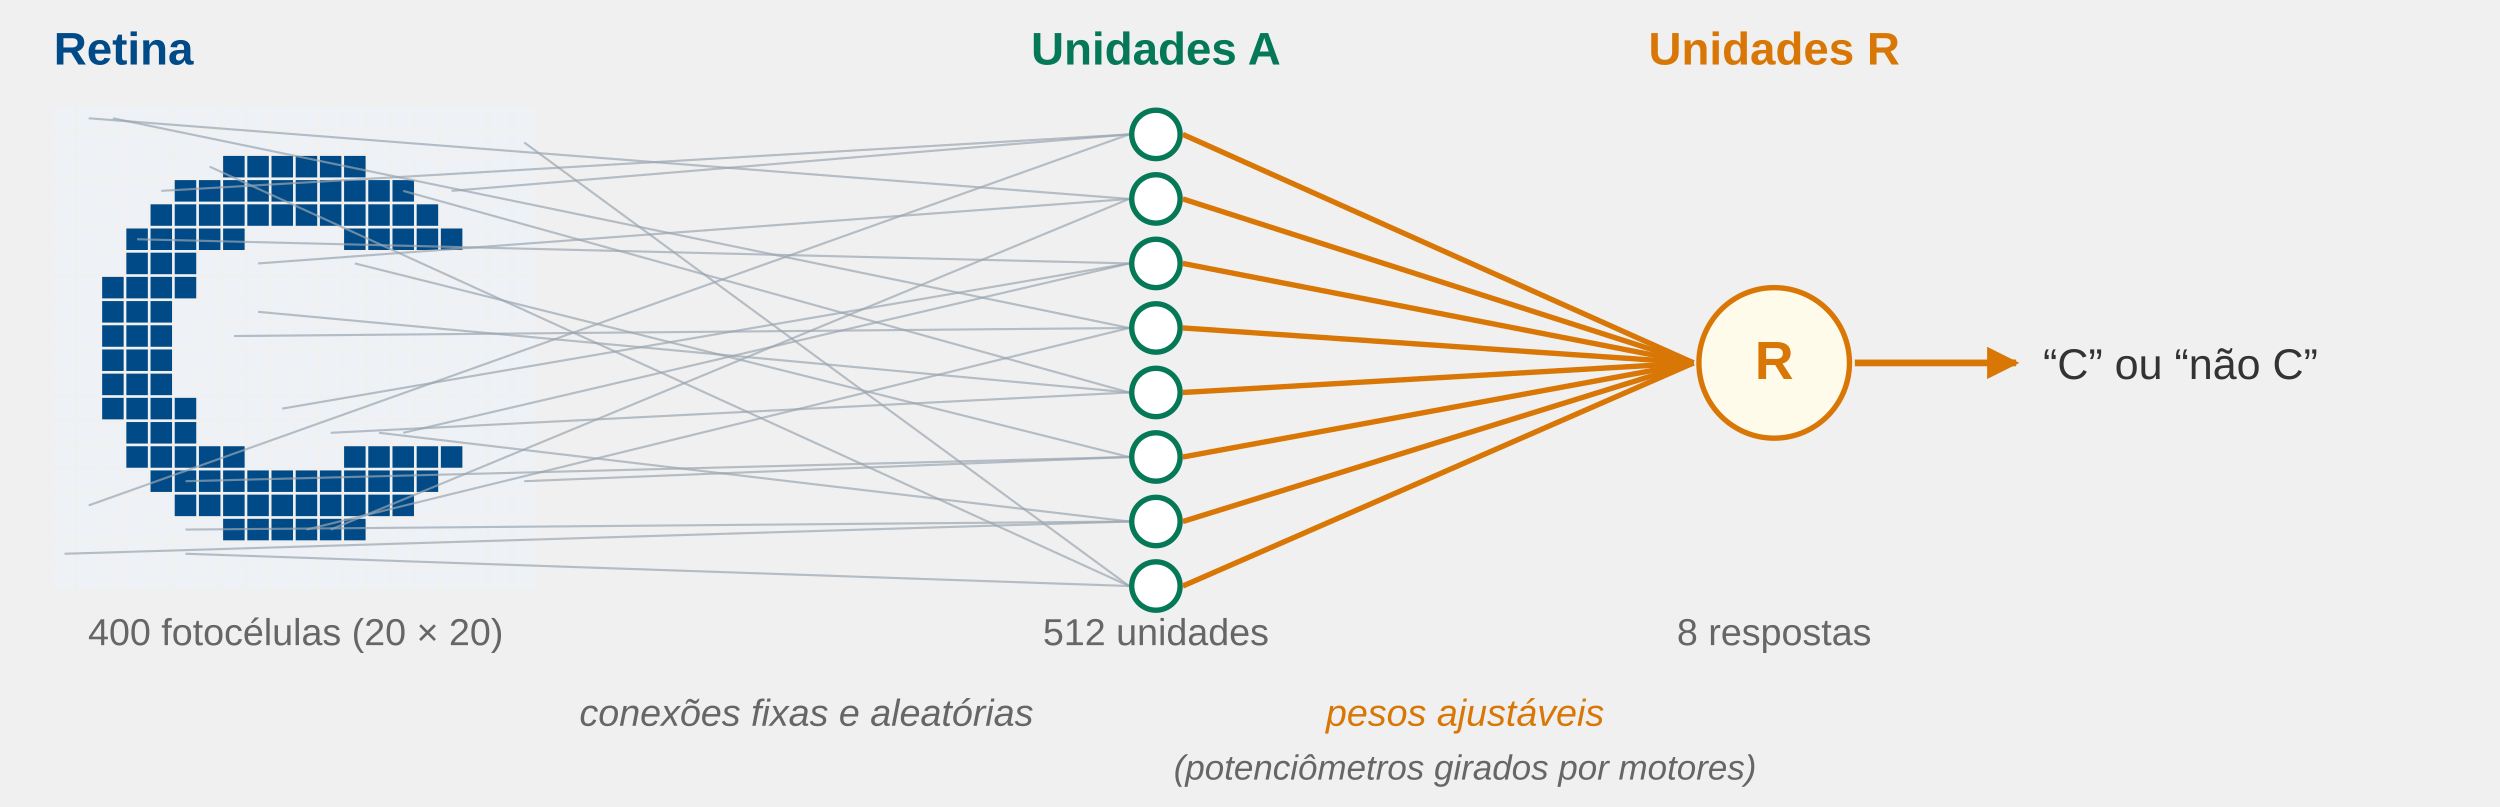
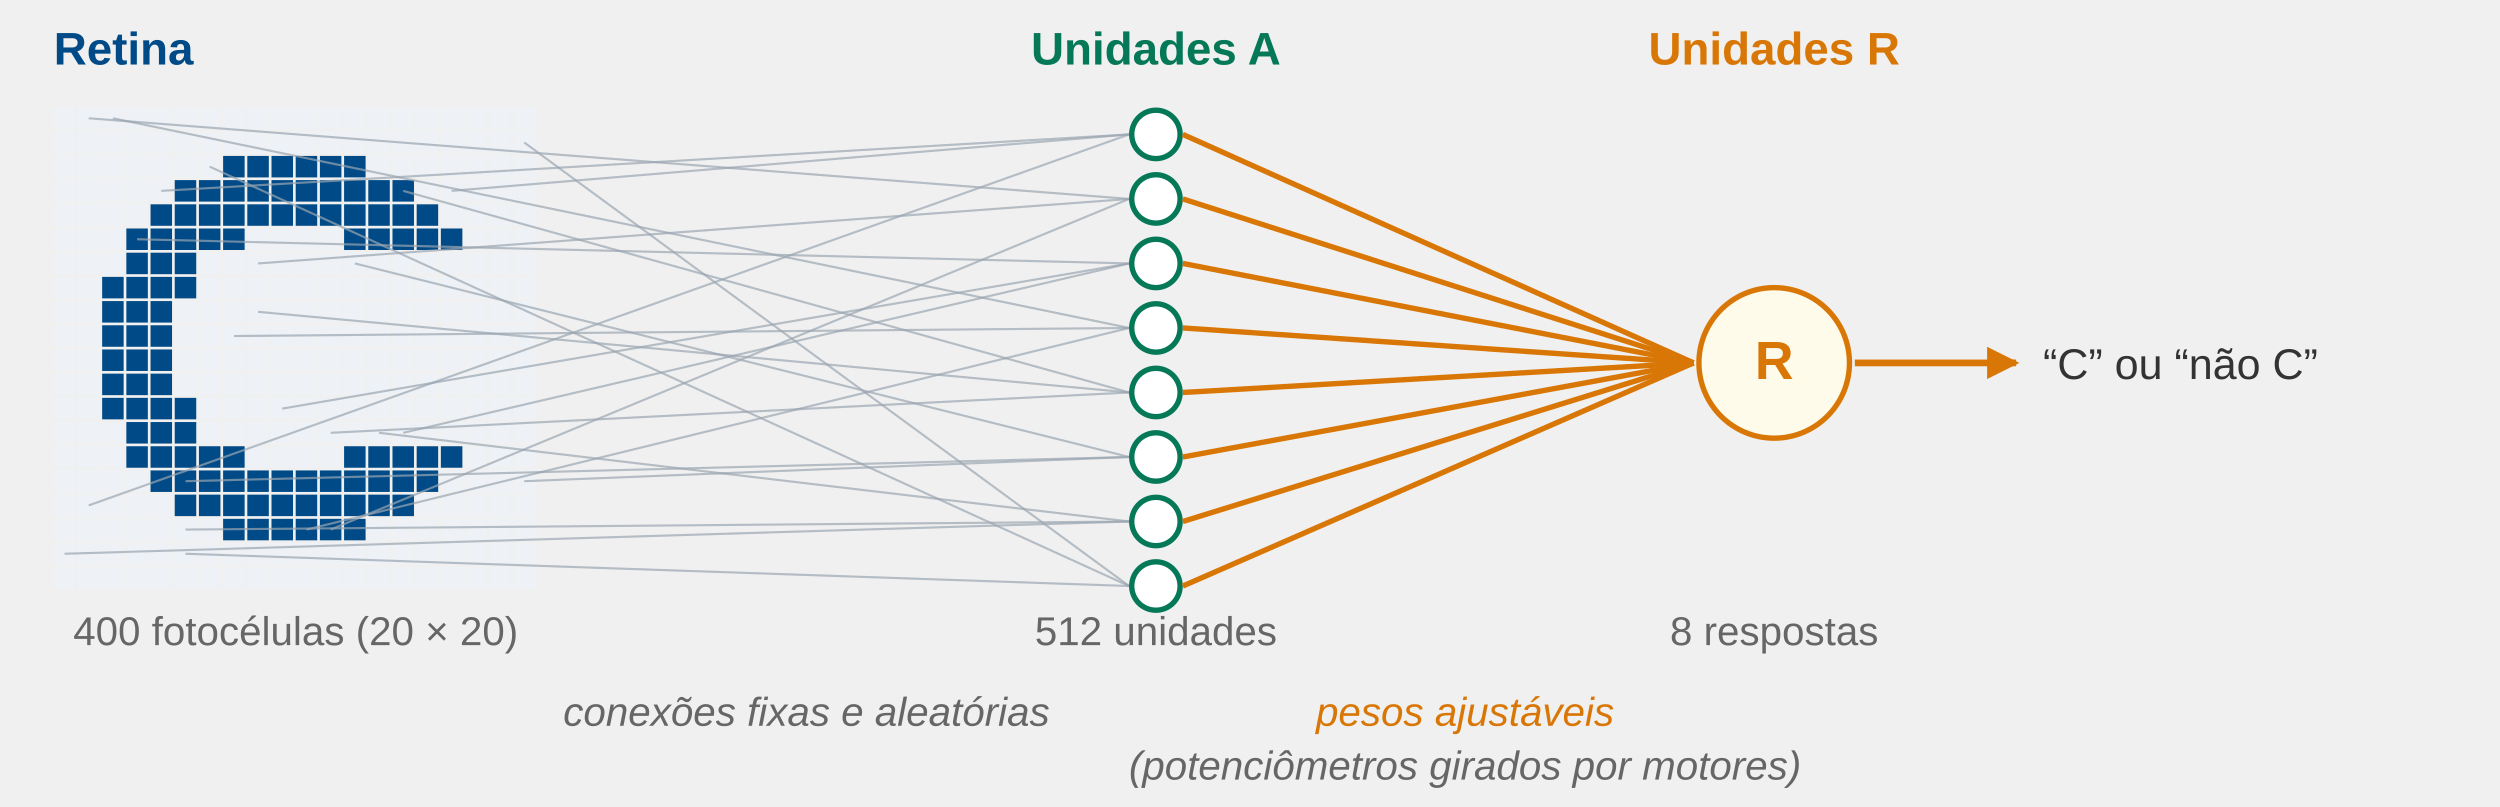
<svg xmlns="http://www.w3.org/2000/svg" viewBox="0 0 930 300" width="930" height="300" font-family="Segoe UI, Calibri, Arial, sans-serif" font-size="16" fill="#333333">
  <defs>
    <marker id="a" markerWidth="12" markerHeight="12" refX="9" refY="5" orient="auto" markerUnits="userSpaceOnUse" viewBox="0 0 10 10">
      <path d="M0,0 L10,5 L0,10 z" fill="#004b87" />
    </marker>
    <marker id="ag" markerWidth="12" markerHeight="12" refX="9" refY="5" orient="auto" markerUnits="userSpaceOnUse" viewBox="0 0 10 10">
      <path d="M0,0 L10,5 L0,10 z" fill="#9aa5b1" />
    </marker>
    <marker id="ao" markerWidth="12" markerHeight="12" refX="9" refY="5" orient="auto" markerUnits="userSpaceOnUse" viewBox="0 0 10 10">
      <path d="M0,0 L10,5 L0,10 z" fill="#d97706" />
    </marker>
    <marker id="ar" markerWidth="12" markerHeight="12" refX="9" refY="5" orient="auto" markerUnits="userSpaceOnUse" viewBox="0 0 10 10">
      <path d="M0,0 L10,5 L0,10 z" fill="#e53e3e" />
    </marker>
  </defs>
  <text x="20.0" y="24.0" font-size="17" fill="#004b87" text-anchor="start" font-weight="bold" font-style="normal">Retina</text>
  <rect x="20" y="40" width="8" height="8" fill="#eef2f6" />
  <rect x="29" y="40" width="8" height="8" fill="#eef2f6" />
  <rect x="38" y="40" width="8" height="8" fill="#eef2f6" />
  <rect x="47" y="40" width="8" height="8" fill="#eef2f6" />
  <rect x="56" y="40" width="8" height="8" fill="#eef2f6" />
  <rect x="65" y="40" width="8" height="8" fill="#eef2f6" />
  <rect x="74" y="40" width="8" height="8" fill="#eef2f6" />
  <rect x="83" y="40" width="8" height="8" fill="#eef2f6" />
  <rect x="92" y="40" width="8" height="8" fill="#eef2f6" />
  <rect x="101" y="40" width="8" height="8" fill="#eef2f6" />
  <rect x="110" y="40" width="8" height="8" fill="#eef2f6" />
  <rect x="119" y="40" width="8" height="8" fill="#eef2f6" />
  <rect x="128" y="40" width="8" height="8" fill="#eef2f6" />
  <rect x="137" y="40" width="8" height="8" fill="#eef2f6" />
  <rect x="146" y="40" width="8" height="8" fill="#eef2f6" />
  <rect x="155" y="40" width="8" height="8" fill="#eef2f6" />
  <rect x="164" y="40" width="8" height="8" fill="#eef2f6" />
  <rect x="173" y="40" width="8" height="8" fill="#eef2f6" />
  <rect x="182" y="40" width="8" height="8" fill="#eef2f6" />
  <rect x="191" y="40" width="8" height="8" fill="#eef2f6" />
  <rect x="20" y="49" width="8" height="8" fill="#eef2f6" />
  <rect x="29" y="49" width="8" height="8" fill="#eef2f6" />
  <rect x="38" y="49" width="8" height="8" fill="#eef2f6" />
  <rect x="47" y="49" width="8" height="8" fill="#eef2f6" />
  <rect x="56" y="49" width="8" height="8" fill="#eef2f6" />
  <rect x="65" y="49" width="8" height="8" fill="#eef2f6" />
  <rect x="74" y="49" width="8" height="8" fill="#eef2f6" />
  <rect x="83" y="49" width="8" height="8" fill="#eef2f6" />
  <rect x="92" y="49" width="8" height="8" fill="#eef2f6" />
  <rect x="101" y="49" width="8" height="8" fill="#eef2f6" />
  <rect x="110" y="49" width="8" height="8" fill="#eef2f6" />
  <rect x="119" y="49" width="8" height="8" fill="#eef2f6" />
  <rect x="128" y="49" width="8" height="8" fill="#eef2f6" />
  <rect x="137" y="49" width="8" height="8" fill="#eef2f6" />
  <rect x="146" y="49" width="8" height="8" fill="#eef2f6" />
  <rect x="155" y="49" width="8" height="8" fill="#eef2f6" />
  <rect x="164" y="49" width="8" height="8" fill="#eef2f6" />
  <rect x="173" y="49" width="8" height="8" fill="#eef2f6" />
  <rect x="182" y="49" width="8" height="8" fill="#eef2f6" />
  <rect x="191" y="49" width="8" height="8" fill="#eef2f6" />
  <rect x="20" y="58" width="8" height="8" fill="#eef2f6" />
  <rect x="29" y="58" width="8" height="8" fill="#eef2f6" />
  <rect x="38" y="58" width="8" height="8" fill="#eef2f6" />
  <rect x="47" y="58" width="8" height="8" fill="#eef2f6" />
  <rect x="56" y="58" width="8" height="8" fill="#eef2f6" />
  <rect x="65" y="58" width="8" height="8" fill="#eef2f6" />
  <rect x="74" y="58" width="8" height="8" fill="#eef2f6" />
  <rect x="83" y="58" width="8" height="8" fill="#004b87" />
  <rect x="92" y="58" width="8" height="8" fill="#004b87" />
  <rect x="101" y="58" width="8" height="8" fill="#004b87" />
  <rect x="110" y="58" width="8" height="8" fill="#004b87" />
  <rect x="119" y="58" width="8" height="8" fill="#004b87" />
  <rect x="128" y="58" width="8" height="8" fill="#004b87" />
  <rect x="137" y="58" width="8" height="8" fill="#eef2f6" />
  <rect x="146" y="58" width="8" height="8" fill="#eef2f6" />
  <rect x="155" y="58" width="8" height="8" fill="#eef2f6" />
  <rect x="164" y="58" width="8" height="8" fill="#eef2f6" />
  <rect x="173" y="58" width="8" height="8" fill="#eef2f6" />
  <rect x="182" y="58" width="8" height="8" fill="#eef2f6" />
  <rect x="191" y="58" width="8" height="8" fill="#eef2f6" />
  <rect x="20" y="67" width="8" height="8" fill="#eef2f6" />
  <rect x="29" y="67" width="8" height="8" fill="#eef2f6" />
  <rect x="38" y="67" width="8" height="8" fill="#eef2f6" />
  <rect x="47" y="67" width="8" height="8" fill="#eef2f6" />
  <rect x="56" y="67" width="8" height="8" fill="#eef2f6" />
  <rect x="65" y="67" width="8" height="8" fill="#004b87" />
  <rect x="74" y="67" width="8" height="8" fill="#004b87" />
  <rect x="83" y="67" width="8" height="8" fill="#004b87" />
  <rect x="92" y="67" width="8" height="8" fill="#004b87" />
  <rect x="101" y="67" width="8" height="8" fill="#004b87" />
  <rect x="110" y="67" width="8" height="8" fill="#004b87" />
  <rect x="119" y="67" width="8" height="8" fill="#004b87" />
  <rect x="128" y="67" width="8" height="8" fill="#004b87" />
  <rect x="137" y="67" width="8" height="8" fill="#004b87" />
  <rect x="146" y="67" width="8" height="8" fill="#004b87" />
  <rect x="155" y="67" width="8" height="8" fill="#eef2f6" />
  <rect x="164" y="67" width="8" height="8" fill="#eef2f6" />
  <rect x="173" y="67" width="8" height="8" fill="#eef2f6" />
  <rect x="182" y="67" width="8" height="8" fill="#eef2f6" />
  <rect x="191" y="67" width="8" height="8" fill="#eef2f6" />
  <rect x="20" y="76" width="8" height="8" fill="#eef2f6" />
  <rect x="29" y="76" width="8" height="8" fill="#eef2f6" />
  <rect x="38" y="76" width="8" height="8" fill="#eef2f6" />
  <rect x="47" y="76" width="8" height="8" fill="#eef2f6" />
  <rect x="56" y="76" width="8" height="8" fill="#004b87" />
  <rect x="65" y="76" width="8" height="8" fill="#004b87" />
  <rect x="74" y="76" width="8" height="8" fill="#004b87" />
  <rect x="83" y="76" width="8" height="8" fill="#004b87" />
  <rect x="92" y="76" width="8" height="8" fill="#004b87" />
  <rect x="101" y="76" width="8" height="8" fill="#004b87" />
  <rect x="110" y="76" width="8" height="8" fill="#004b87" />
  <rect x="119" y="76" width="8" height="8" fill="#004b87" />
  <rect x="128" y="76" width="8" height="8" fill="#004b87" />
  <rect x="137" y="76" width="8" height="8" fill="#004b87" />
  <rect x="146" y="76" width="8" height="8" fill="#004b87" />
  <rect x="155" y="76" width="8" height="8" fill="#004b87" />
  <rect x="164" y="76" width="8" height="8" fill="#eef2f6" />
  <rect x="173" y="76" width="8" height="8" fill="#eef2f6" />
  <rect x="182" y="76" width="8" height="8" fill="#eef2f6" />
  <rect x="191" y="76" width="8" height="8" fill="#eef2f6" />
  <rect x="20" y="85" width="8" height="8" fill="#eef2f6" />
  <rect x="29" y="85" width="8" height="8" fill="#eef2f6" />
  <rect x="38" y="85" width="8" height="8" fill="#eef2f6" />
  <rect x="47" y="85" width="8" height="8" fill="#004b87" />
  <rect x="56" y="85" width="8" height="8" fill="#004b87" />
  <rect x="65" y="85" width="8" height="8" fill="#004b87" />
  <rect x="74" y="85" width="8" height="8" fill="#004b87" />
  <rect x="83" y="85" width="8" height="8" fill="#004b87" />
  <rect x="92" y="85" width="8" height="8" fill="#eef2f6" />
  <rect x="101" y="85" width="8" height="8" fill="#eef2f6" />
  <rect x="110" y="85" width="8" height="8" fill="#eef2f6" />
  <rect x="119" y="85" width="8" height="8" fill="#eef2f6" />
  <rect x="128" y="85" width="8" height="8" fill="#004b87" />
  <rect x="137" y="85" width="8" height="8" fill="#004b87" />
  <rect x="146" y="85" width="8" height="8" fill="#004b87" />
  <rect x="155" y="85" width="8" height="8" fill="#004b87" />
  <rect x="164" y="85" width="8" height="8" fill="#004b87" />
  <rect x="173" y="85" width="8" height="8" fill="#eef2f6" />
  <rect x="182" y="85" width="8" height="8" fill="#eef2f6" />
  <rect x="191" y="85" width="8" height="8" fill="#eef2f6" />
  <rect x="20" y="94" width="8" height="8" fill="#eef2f6" />
  <rect x="29" y="94" width="8" height="8" fill="#eef2f6" />
  <rect x="38" y="94" width="8" height="8" fill="#eef2f6" />
  <rect x="47" y="94" width="8" height="8" fill="#004b87" />
  <rect x="56" y="94" width="8" height="8" fill="#004b87" />
  <rect x="65" y="94" width="8" height="8" fill="#004b87" />
  <rect x="74" y="94" width="8" height="8" fill="#eef2f6" />
  <rect x="83" y="94" width="8" height="8" fill="#eef2f6" />
  <rect x="92" y="94" width="8" height="8" fill="#eef2f6" />
  <rect x="101" y="94" width="8" height="8" fill="#eef2f6" />
  <rect x="110" y="94" width="8" height="8" fill="#eef2f6" />
  <rect x="119" y="94" width="8" height="8" fill="#eef2f6" />
  <rect x="128" y="94" width="8" height="8" fill="#eef2f6" />
  <rect x="137" y="94" width="8" height="8" fill="#eef2f6" />
  <rect x="146" y="94" width="8" height="8" fill="#eef2f6" />
  <rect x="155" y="94" width="8" height="8" fill="#eef2f6" />
  <rect x="164" y="94" width="8" height="8" fill="#eef2f6" />
  <rect x="173" y="94" width="8" height="8" fill="#eef2f6" />
  <rect x="182" y="94" width="8" height="8" fill="#eef2f6" />
  <rect x="191" y="94" width="8" height="8" fill="#eef2f6" />
  <rect x="20" y="103" width="8" height="8" fill="#eef2f6" />
  <rect x="29" y="103" width="8" height="8" fill="#eef2f6" />
  <rect x="38" y="103" width="8" height="8" fill="#004b87" />
  <rect x="47" y="103" width="8" height="8" fill="#004b87" />
  <rect x="56" y="103" width="8" height="8" fill="#004b87" />
  <rect x="65" y="103" width="8" height="8" fill="#004b87" />
  <rect x="74" y="103" width="8" height="8" fill="#eef2f6" />
  <rect x="83" y="103" width="8" height="8" fill="#eef2f6" />
  <rect x="92" y="103" width="8" height="8" fill="#eef2f6" />
  <rect x="101" y="103" width="8" height="8" fill="#eef2f6" />
  <rect x="110" y="103" width="8" height="8" fill="#eef2f6" />
  <rect x="119" y="103" width="8" height="8" fill="#eef2f6" />
  <rect x="128" y="103" width="8" height="8" fill="#eef2f6" />
  <rect x="137" y="103" width="8" height="8" fill="#eef2f6" />
  <rect x="146" y="103" width="8" height="8" fill="#eef2f6" />
  <rect x="155" y="103" width="8" height="8" fill="#eef2f6" />
  <rect x="164" y="103" width="8" height="8" fill="#eef2f6" />
  <rect x="173" y="103" width="8" height="8" fill="#eef2f6" />
  <rect x="182" y="103" width="8" height="8" fill="#eef2f6" />
  <rect x="191" y="103" width="8" height="8" fill="#eef2f6" />
  <rect x="20" y="112" width="8" height="8" fill="#eef2f6" />
  <rect x="29" y="112" width="8" height="8" fill="#eef2f6" />
  <rect x="38" y="112" width="8" height="8" fill="#004b87" />
  <rect x="47" y="112" width="8" height="8" fill="#004b87" />
  <rect x="56" y="112" width="8" height="8" fill="#004b87" />
  <rect x="65" y="112" width="8" height="8" fill="#eef2f6" />
  <rect x="74" y="112" width="8" height="8" fill="#eef2f6" />
  <rect x="83" y="112" width="8" height="8" fill="#eef2f6" />
  <rect x="92" y="112" width="8" height="8" fill="#eef2f6" />
  <rect x="101" y="112" width="8" height="8" fill="#eef2f6" />
  <rect x="110" y="112" width="8" height="8" fill="#eef2f6" />
  <rect x="119" y="112" width="8" height="8" fill="#eef2f6" />
  <rect x="128" y="112" width="8" height="8" fill="#eef2f6" />
  <rect x="137" y="112" width="8" height="8" fill="#eef2f6" />
  <rect x="146" y="112" width="8" height="8" fill="#eef2f6" />
  <rect x="155" y="112" width="8" height="8" fill="#eef2f6" />
  <rect x="164" y="112" width="8" height="8" fill="#eef2f6" />
  <rect x="173" y="112" width="8" height="8" fill="#eef2f6" />
  <rect x="182" y="112" width="8" height="8" fill="#eef2f6" />
  <rect x="191" y="112" width="8" height="8" fill="#eef2f6" />
  <rect x="20" y="121" width="8" height="8" fill="#eef2f6" />
  <rect x="29" y="121" width="8" height="8" fill="#eef2f6" />
  <rect x="38" y="121" width="8" height="8" fill="#004b87" />
  <rect x="47" y="121" width="8" height="8" fill="#004b87" />
  <rect x="56" y="121" width="8" height="8" fill="#004b87" />
  <rect x="65" y="121" width="8" height="8" fill="#eef2f6" />
  <rect x="74" y="121" width="8" height="8" fill="#eef2f6" />
  <rect x="83" y="121" width="8" height="8" fill="#eef2f6" />
  <rect x="92" y="121" width="8" height="8" fill="#eef2f6" />
  <rect x="101" y="121" width="8" height="8" fill="#eef2f6" />
  <rect x="110" y="121" width="8" height="8" fill="#eef2f6" />
  <rect x="119" y="121" width="8" height="8" fill="#eef2f6" />
  <rect x="128" y="121" width="8" height="8" fill="#eef2f6" />
  <rect x="137" y="121" width="8" height="8" fill="#eef2f6" />
  <rect x="146" y="121" width="8" height="8" fill="#eef2f6" />
  <rect x="155" y="121" width="8" height="8" fill="#eef2f6" />
  <rect x="164" y="121" width="8" height="8" fill="#eef2f6" />
  <rect x="173" y="121" width="8" height="8" fill="#eef2f6" />
  <rect x="182" y="121" width="8" height="8" fill="#eef2f6" />
  <rect x="191" y="121" width="8" height="8" fill="#eef2f6" />
  <rect x="20" y="130" width="8" height="8" fill="#eef2f6" />
  <rect x="29" y="130" width="8" height="8" fill="#eef2f6" />
  <rect x="38" y="130" width="8" height="8" fill="#004b87" />
  <rect x="47" y="130" width="8" height="8" fill="#004b87" />
  <rect x="56" y="130" width="8" height="8" fill="#004b87" />
  <rect x="65" y="130" width="8" height="8" fill="#eef2f6" />
  <rect x="74" y="130" width="8" height="8" fill="#eef2f6" />
  <rect x="83" y="130" width="8" height="8" fill="#eef2f6" />
  <rect x="92" y="130" width="8" height="8" fill="#eef2f6" />
  <rect x="101" y="130" width="8" height="8" fill="#eef2f6" />
  <rect x="110" y="130" width="8" height="8" fill="#eef2f6" />
  <rect x="119" y="130" width="8" height="8" fill="#eef2f6" />
  <rect x="128" y="130" width="8" height="8" fill="#eef2f6" />
  <rect x="137" y="130" width="8" height="8" fill="#eef2f6" />
  <rect x="146" y="130" width="8" height="8" fill="#eef2f6" />
  <rect x="155" y="130" width="8" height="8" fill="#eef2f6" />
  <rect x="164" y="130" width="8" height="8" fill="#eef2f6" />
  <rect x="173" y="130" width="8" height="8" fill="#eef2f6" />
  <rect x="182" y="130" width="8" height="8" fill="#eef2f6" />
  <rect x="191" y="130" width="8" height="8" fill="#eef2f6" />
  <rect x="20" y="139" width="8" height="8" fill="#eef2f6" />
  <rect x="29" y="139" width="8" height="8" fill="#eef2f6" />
  <rect x="38" y="139" width="8" height="8" fill="#004b87" />
  <rect x="47" y="139" width="8" height="8" fill="#004b87" />
  <rect x="56" y="139" width="8" height="8" fill="#004b87" />
  <rect x="65" y="139" width="8" height="8" fill="#eef2f6" />
  <rect x="74" y="139" width="8" height="8" fill="#eef2f6" />
  <rect x="83" y="139" width="8" height="8" fill="#eef2f6" />
  <rect x="92" y="139" width="8" height="8" fill="#eef2f6" />
  <rect x="101" y="139" width="8" height="8" fill="#eef2f6" />
  <rect x="110" y="139" width="8" height="8" fill="#eef2f6" />
  <rect x="119" y="139" width="8" height="8" fill="#eef2f6" />
  <rect x="128" y="139" width="8" height="8" fill="#eef2f6" />
  <rect x="137" y="139" width="8" height="8" fill="#eef2f6" />
  <rect x="146" y="139" width="8" height="8" fill="#eef2f6" />
  <rect x="155" y="139" width="8" height="8" fill="#eef2f6" />
  <rect x="164" y="139" width="8" height="8" fill="#eef2f6" />
  <rect x="173" y="139" width="8" height="8" fill="#eef2f6" />
  <rect x="182" y="139" width="8" height="8" fill="#eef2f6" />
  <rect x="191" y="139" width="8" height="8" fill="#eef2f6" />
  <rect x="20" y="148" width="8" height="8" fill="#eef2f6" />
  <rect x="29" y="148" width="8" height="8" fill="#eef2f6" />
  <rect x="38" y="148" width="8" height="8" fill="#004b87" />
  <rect x="47" y="148" width="8" height="8" fill="#004b87" />
  <rect x="56" y="148" width="8" height="8" fill="#004b87" />
  <rect x="65" y="148" width="8" height="8" fill="#004b87" />
  <rect x="74" y="148" width="8" height="8" fill="#eef2f6" />
  <rect x="83" y="148" width="8" height="8" fill="#eef2f6" />
  <rect x="92" y="148" width="8" height="8" fill="#eef2f6" />
  <rect x="101" y="148" width="8" height="8" fill="#eef2f6" />
  <rect x="110" y="148" width="8" height="8" fill="#eef2f6" />
  <rect x="119" y="148" width="8" height="8" fill="#eef2f6" />
  <rect x="128" y="148" width="8" height="8" fill="#eef2f6" />
  <rect x="137" y="148" width="8" height="8" fill="#eef2f6" />
  <rect x="146" y="148" width="8" height="8" fill="#eef2f6" />
  <rect x="155" y="148" width="8" height="8" fill="#eef2f6" />
  <rect x="164" y="148" width="8" height="8" fill="#eef2f6" />
  <rect x="173" y="148" width="8" height="8" fill="#eef2f6" />
  <rect x="182" y="148" width="8" height="8" fill="#eef2f6" />
  <rect x="191" y="148" width="8" height="8" fill="#eef2f6" />
  <rect x="20" y="157" width="8" height="8" fill="#eef2f6" />
  <rect x="29" y="157" width="8" height="8" fill="#eef2f6" />
  <rect x="38" y="157" width="8" height="8" fill="#eef2f6" />
  <rect x="47" y="157" width="8" height="8" fill="#004b87" />
  <rect x="56" y="157" width="8" height="8" fill="#004b87" />
  <rect x="65" y="157" width="8" height="8" fill="#004b87" />
  <rect x="74" y="157" width="8" height="8" fill="#eef2f6" />
  <rect x="83" y="157" width="8" height="8" fill="#eef2f6" />
  <rect x="92" y="157" width="8" height="8" fill="#eef2f6" />
  <rect x="101" y="157" width="8" height="8" fill="#eef2f6" />
  <rect x="110" y="157" width="8" height="8" fill="#eef2f6" />
  <rect x="119" y="157" width="8" height="8" fill="#eef2f6" />
  <rect x="128" y="157" width="8" height="8" fill="#eef2f6" />
  <rect x="137" y="157" width="8" height="8" fill="#eef2f6" />
  <rect x="146" y="157" width="8" height="8" fill="#eef2f6" />
  <rect x="155" y="157" width="8" height="8" fill="#eef2f6" />
  <rect x="164" y="157" width="8" height="8" fill="#eef2f6" />
  <rect x="173" y="157" width="8" height="8" fill="#eef2f6" />
  <rect x="182" y="157" width="8" height="8" fill="#eef2f6" />
  <rect x="191" y="157" width="8" height="8" fill="#eef2f6" />
  <rect x="20" y="166" width="8" height="8" fill="#eef2f6" />
  <rect x="29" y="166" width="8" height="8" fill="#eef2f6" />
  <rect x="38" y="166" width="8" height="8" fill="#eef2f6" />
  <rect x="47" y="166" width="8" height="8" fill="#004b87" />
  <rect x="56" y="166" width="8" height="8" fill="#004b87" />
  <rect x="65" y="166" width="8" height="8" fill="#004b87" />
  <rect x="74" y="166" width="8" height="8" fill="#004b87" />
  <rect x="83" y="166" width="8" height="8" fill="#004b87" />
  <rect x="92" y="166" width="8" height="8" fill="#eef2f6" />
  <rect x="101" y="166" width="8" height="8" fill="#eef2f6" />
  <rect x="110" y="166" width="8" height="8" fill="#eef2f6" />
  <rect x="119" y="166" width="8" height="8" fill="#eef2f6" />
  <rect x="128" y="166" width="8" height="8" fill="#004b87" />
  <rect x="137" y="166" width="8" height="8" fill="#004b87" />
  <rect x="146" y="166" width="8" height="8" fill="#004b87" />
  <rect x="155" y="166" width="8" height="8" fill="#004b87" />
  <rect x="164" y="166" width="8" height="8" fill="#004b87" />
  <rect x="173" y="166" width="8" height="8" fill="#eef2f6" />
  <rect x="182" y="166" width="8" height="8" fill="#eef2f6" />
  <rect x="191" y="166" width="8" height="8" fill="#eef2f6" />
  <rect x="20" y="175" width="8" height="8" fill="#eef2f6" />
  <rect x="29" y="175" width="8" height="8" fill="#eef2f6" />
  <rect x="38" y="175" width="8" height="8" fill="#eef2f6" />
  <rect x="47" y="175" width="8" height="8" fill="#eef2f6" />
  <rect x="56" y="175" width="8" height="8" fill="#004b87" />
  <rect x="65" y="175" width="8" height="8" fill="#004b87" />
  <rect x="74" y="175" width="8" height="8" fill="#004b87" />
  <rect x="83" y="175" width="8" height="8" fill="#004b87" />
  <rect x="92" y="175" width="8" height="8" fill="#004b87" />
  <rect x="101" y="175" width="8" height="8" fill="#004b87" />
  <rect x="110" y="175" width="8" height="8" fill="#004b87" />
  <rect x="119" y="175" width="8" height="8" fill="#004b87" />
  <rect x="128" y="175" width="8" height="8" fill="#004b87" />
  <rect x="137" y="175" width="8" height="8" fill="#004b87" />
  <rect x="146" y="175" width="8" height="8" fill="#004b87" />
  <rect x="155" y="175" width="8" height="8" fill="#004b87" />
  <rect x="164" y="175" width="8" height="8" fill="#eef2f6" />
  <rect x="173" y="175" width="8" height="8" fill="#eef2f6" />
  <rect x="182" y="175" width="8" height="8" fill="#eef2f6" />
  <rect x="191" y="175" width="8" height="8" fill="#eef2f6" />
  <rect x="20" y="184" width="8" height="8" fill="#eef2f6" />
  <rect x="29" y="184" width="8" height="8" fill="#eef2f6" />
  <rect x="38" y="184" width="8" height="8" fill="#eef2f6" />
  <rect x="47" y="184" width="8" height="8" fill="#eef2f6" />
  <rect x="56" y="184" width="8" height="8" fill="#eef2f6" />
  <rect x="65" y="184" width="8" height="8" fill="#004b87" />
  <rect x="74" y="184" width="8" height="8" fill="#004b87" />
  <rect x="83" y="184" width="8" height="8" fill="#004b87" />
  <rect x="92" y="184" width="8" height="8" fill="#004b87" />
  <rect x="101" y="184" width="8" height="8" fill="#004b87" />
  <rect x="110" y="184" width="8" height="8" fill="#004b87" />
  <rect x="119" y="184" width="8" height="8" fill="#004b87" />
  <rect x="128" y="184" width="8" height="8" fill="#004b87" />
  <rect x="137" y="184" width="8" height="8" fill="#004b87" />
  <rect x="146" y="184" width="8" height="8" fill="#004b87" />
  <rect x="155" y="184" width="8" height="8" fill="#eef2f6" />
  <rect x="164" y="184" width="8" height="8" fill="#eef2f6" />
  <rect x="173" y="184" width="8" height="8" fill="#eef2f6" />
  <rect x="182" y="184" width="8" height="8" fill="#eef2f6" />
  <rect x="191" y="184" width="8" height="8" fill="#eef2f6" />
  <rect x="20" y="193" width="8" height="8" fill="#eef2f6" />
  <rect x="29" y="193" width="8" height="8" fill="#eef2f6" />
  <rect x="38" y="193" width="8" height="8" fill="#eef2f6" />
  <rect x="47" y="193" width="8" height="8" fill="#eef2f6" />
  <rect x="56" y="193" width="8" height="8" fill="#eef2f6" />
  <rect x="65" y="193" width="8" height="8" fill="#eef2f6" />
  <rect x="74" y="193" width="8" height="8" fill="#eef2f6" />
  <rect x="83" y="193" width="8" height="8" fill="#004b87" />
  <rect x="92" y="193" width="8" height="8" fill="#004b87" />
  <rect x="101" y="193" width="8" height="8" fill="#004b87" />
  <rect x="110" y="193" width="8" height="8" fill="#004b87" />
  <rect x="119" y="193" width="8" height="8" fill="#004b87" />
  <rect x="128" y="193" width="8" height="8" fill="#004b87" />
  <rect x="137" y="193" width="8" height="8" fill="#eef2f6" />
  <rect x="146" y="193" width="8" height="8" fill="#eef2f6" />
  <rect x="155" y="193" width="8" height="8" fill="#eef2f6" />
  <rect x="164" y="193" width="8" height="8" fill="#eef2f6" />
  <rect x="173" y="193" width="8" height="8" fill="#eef2f6" />
  <rect x="182" y="193" width="8" height="8" fill="#eef2f6" />
  <rect x="191" y="193" width="8" height="8" fill="#eef2f6" />
  <rect x="20" y="202" width="8" height="8" fill="#eef2f6" />
  <rect x="29" y="202" width="8" height="8" fill="#eef2f6" />
  <rect x="38" y="202" width="8" height="8" fill="#eef2f6" />
  <rect x="47" y="202" width="8" height="8" fill="#eef2f6" />
  <rect x="56" y="202" width="8" height="8" fill="#eef2f6" />
  <rect x="65" y="202" width="8" height="8" fill="#eef2f6" />
  <rect x="74" y="202" width="8" height="8" fill="#eef2f6" />
  <rect x="83" y="202" width="8" height="8" fill="#eef2f6" />
  <rect x="92" y="202" width="8" height="8" fill="#eef2f6" />
  <rect x="101" y="202" width="8" height="8" fill="#eef2f6" />
  <rect x="110" y="202" width="8" height="8" fill="#eef2f6" />
  <rect x="119" y="202" width="8" height="8" fill="#eef2f6" />
  <rect x="128" y="202" width="8" height="8" fill="#eef2f6" />
  <rect x="137" y="202" width="8" height="8" fill="#eef2f6" />
  <rect x="146" y="202" width="8" height="8" fill="#eef2f6" />
  <rect x="155" y="202" width="8" height="8" fill="#eef2f6" />
  <rect x="164" y="202" width="8" height="8" fill="#eef2f6" />
  <rect x="173" y="202" width="8" height="8" fill="#eef2f6" />
  <rect x="182" y="202" width="8" height="8" fill="#eef2f6" />
  <rect x="191" y="202" width="8" height="8" fill="#eef2f6" />
  <rect x="20" y="211" width="8" height="8" fill="#eef2f6" />
  <rect x="29" y="211" width="8" height="8" fill="#eef2f6" />
  <rect x="38" y="211" width="8" height="8" fill="#eef2f6" />
  <rect x="47" y="211" width="8" height="8" fill="#eef2f6" />
  <rect x="56" y="211" width="8" height="8" fill="#eef2f6" />
  <rect x="65" y="211" width="8" height="8" fill="#eef2f6" />
  <rect x="74" y="211" width="8" height="8" fill="#eef2f6" />
  <rect x="83" y="211" width="8" height="8" fill="#eef2f6" />
  <rect x="92" y="211" width="8" height="8" fill="#eef2f6" />
  <rect x="101" y="211" width="8" height="8" fill="#eef2f6" />
  <rect x="110" y="211" width="8" height="8" fill="#eef2f6" />
  <rect x="119" y="211" width="8" height="8" fill="#eef2f6" />
  <rect x="128" y="211" width="8" height="8" fill="#eef2f6" />
  <rect x="137" y="211" width="8" height="8" fill="#eef2f6" />
  <rect x="146" y="211" width="8" height="8" fill="#eef2f6" />
  <rect x="155" y="211" width="8" height="8" fill="#eef2f6" />
  <rect x="164" y="211" width="8" height="8" fill="#eef2f6" />
  <rect x="173" y="211" width="8" height="8" fill="#eef2f6" />
  <rect x="182" y="211" width="8" height="8" fill="#eef2f6" />
  <rect x="191" y="211" width="8" height="8" fill="#eef2f6" />
-   <text x="110.0" y="240.0" font-size="14" fill="#666666" text-anchor="middle" font-weight="normal" font-style="normal">400 fotocélulas (20 × 20)</text>
+   <text x="110.0" y="240.0" font-size="15" fill="#666666" text-anchor="middle" font-weight="normal" font-style="normal">400 fotocélulas (20 × 20)</text>
  <line x1="33.0" y1="188.0" x2="420.0" y2="50.0" stroke="#9aa5b1" stroke-width="0.8" opacity="0.7" />
  <line x1="60.0" y1="71.0" x2="420.0" y2="50.0" stroke="#9aa5b1" stroke-width="0.8" opacity="0.7" />
  <line x1="168.0" y1="71.0" x2="420.0" y2="50.0" stroke="#9aa5b1" stroke-width="0.8" opacity="0.7" />
  <line x1="123.0" y1="197.0" x2="420.0" y2="74.0" stroke="#9aa5b1" stroke-width="0.8" opacity="0.7" />
  <line x1="33.0" y1="44.0" x2="420.0" y2="74.0" stroke="#9aa5b1" stroke-width="0.8" opacity="0.7" />
  <line x1="96.0" y1="98.0" x2="420.0" y2="74.0" stroke="#9aa5b1" stroke-width="0.8" opacity="0.7" />
  <line x1="105.0" y1="152.0" x2="420.0" y2="98.0" stroke="#9aa5b1" stroke-width="0.8" opacity="0.7" />
  <line x1="51.0" y1="89.0" x2="420.0" y2="98.0" stroke="#9aa5b1" stroke-width="0.8" opacity="0.7" />
  <line x1="150.0" y1="161.0" x2="420.0" y2="98.0" stroke="#9aa5b1" stroke-width="0.8" opacity="0.7" />
  <line x1="42.0" y1="44.0" x2="420.0" y2="122.0" stroke="#9aa5b1" stroke-width="0.8" opacity="0.7" />
  <line x1="87.0" y1="125.0" x2="420.0" y2="122.0" stroke="#9aa5b1" stroke-width="0.8" opacity="0.7" />
  <line x1="114.0" y1="197.0" x2="420.0" y2="122.0" stroke="#9aa5b1" stroke-width="0.8" opacity="0.7" />
  <line x1="96.0" y1="116.0" x2="420.0" y2="146.0" stroke="#9aa5b1" stroke-width="0.8" opacity="0.7" />
  <line x1="123.0" y1="161.0" x2="420.0" y2="146.0" stroke="#9aa5b1" stroke-width="0.8" opacity="0.7" />
  <line x1="150.0" y1="71.0" x2="420.0" y2="146.0" stroke="#9aa5b1" stroke-width="0.8" opacity="0.7" />
  <line x1="195.0" y1="179.0" x2="420.0" y2="170.0" stroke="#9aa5b1" stroke-width="0.8" opacity="0.7" />
  <line x1="69.0" y1="179.0" x2="420.0" y2="170.0" stroke="#9aa5b1" stroke-width="0.8" opacity="0.7" />
  <line x1="132.0" y1="98.0" x2="420.0" y2="170.0" stroke="#9aa5b1" stroke-width="0.8" opacity="0.7" />
  <line x1="141.0" y1="161.0" x2="420.0" y2="194.0" stroke="#9aa5b1" stroke-width="0.8" opacity="0.7" />
  <line x1="69.0" y1="197.0" x2="420.0" y2="194.0" stroke="#9aa5b1" stroke-width="0.8" opacity="0.7" />
  <line x1="24.0" y1="206.0" x2="420.0" y2="194.0" stroke="#9aa5b1" stroke-width="0.8" opacity="0.7" />
  <line x1="195.0" y1="53.0" x2="420.0" y2="218.0" stroke="#9aa5b1" stroke-width="0.8" opacity="0.7" />
  <line x1="69.0" y1="206.0" x2="420.0" y2="218.0" stroke="#9aa5b1" stroke-width="0.8" opacity="0.7" />
  <line x1="78.0" y1="62.0" x2="420.0" y2="218.0" stroke="#9aa5b1" stroke-width="0.8" opacity="0.7" />
  <circle cx="430.0" cy="50.0" r="9" fill="white" stroke="#047857" stroke-width="2" />
  <circle cx="430.0" cy="74.0" r="9" fill="white" stroke="#047857" stroke-width="2" />
  <circle cx="430.0" cy="98.0" r="9" fill="white" stroke="#047857" stroke-width="2" />
  <circle cx="430.0" cy="122.0" r="9" fill="white" stroke="#047857" stroke-width="2" />
  <circle cx="430.0" cy="146.0" r="9" fill="white" stroke="#047857" stroke-width="2" />
  <circle cx="430.0" cy="170.0" r="9" fill="white" stroke="#047857" stroke-width="2" />
  <circle cx="430.0" cy="194.0" r="9" fill="white" stroke="#047857" stroke-width="2" />
  <circle cx="430.0" cy="218.0" r="9" fill="white" stroke="#047857" stroke-width="2" />
  <text x="430.0" y="24.0" font-size="17" fill="#047857" text-anchor="middle" font-weight="bold" font-style="normal">Unidades A</text>
-   <text x="430.0" y="240.0" font-size="14" fill="#666666" text-anchor="middle" font-weight="normal" font-style="normal">512 unidades</text>
-   <text x="300.0" y="270.0" font-size="14" fill="#666666" text-anchor="middle" font-weight="normal" font-style="italic">conexões fixas e aleatórias</text>
+   <text x="430.0" y="240.0" font-size="15" fill="#666666" text-anchor="middle" font-weight="normal" font-style="normal">512 unidades</text>
+   <text x="300.0" y="270.0" font-size="15" fill="#666666" text-anchor="middle" font-weight="normal" font-style="italic">conexões fixas e aleatórias</text>
  <line x1="440.0" y1="50.0" x2="630.0" y2="135.0" stroke="#d97706" stroke-width="2" opacity="1" />
  <line x1="440.0" y1="74.0" x2="630.0" y2="135.0" stroke="#d97706" stroke-width="2" opacity="1" />
  <line x1="440.0" y1="98.0" x2="630.0" y2="135.0" stroke="#d97706" stroke-width="2" opacity="1" />
  <line x1="440.0" y1="122.0" x2="630.0" y2="135.0" stroke="#d97706" stroke-width="2" opacity="1" />
  <line x1="440.0" y1="146.0" x2="630.0" y2="135.0" stroke="#d97706" stroke-width="2" opacity="1" />
  <line x1="440.0" y1="170.0" x2="630.0" y2="135.0" stroke="#d97706" stroke-width="2" opacity="1" />
  <line x1="440.0" y1="194.0" x2="630.0" y2="135.0" stroke="#d97706" stroke-width="2" opacity="1" />
  <line x1="440.0" y1="218.0" x2="630.0" y2="135.0" stroke="#d97706" stroke-width="2" opacity="1" />
  <circle cx="660.0" cy="135.0" r="28" fill="#fffbeb" stroke="#d97706" stroke-width="2" />
  <text x="660.0" y="141.0" font-size="20" fill="#d97706" text-anchor="middle" font-weight="bold" font-style="normal">R</text>
  <text x="660.0" y="24.0" font-size="17" fill="#d97706" text-anchor="middle" font-weight="bold" font-style="normal">Unidades R</text>
-   <text x="660.0" y="240.0" font-size="14" fill="#666666" text-anchor="middle" font-weight="normal" font-style="normal">8 respostas</text>
-   <text x="545.0" y="270.0" font-size="14" fill="#d97706" text-anchor="middle" font-weight="normal" font-style="italic">pesos ajustáveis</text>
-   <text x="545.0" y="290.0" font-size="13" fill="#666666" text-anchor="middle" font-weight="normal" font-style="italic">(potenciômetros girados por motores)</text>
+   <text x="660.0" y="240.0" font-size="15" fill="#666666" text-anchor="middle" font-weight="normal" font-style="normal">8 respostas</text>
+   <text x="545.0" y="270.0" font-size="15" fill="#d97706" text-anchor="middle" font-weight="normal" font-style="italic">pesos ajustáveis</text>
+   <text x="545.0" y="290.0" font-size="15" fill="#666666" text-anchor="middle" font-weight="normal" font-style="italic">(potenciômetros girados por motores)</text>
  <line x1="690.0" y1="135.0" x2="750.0" y2="135.0" stroke="#d97706" stroke-width="2.5" opacity="1" marker-end="url(#ao)" />
  <text x="760.0" y="141.0" font-size="16" fill="#333333" text-anchor="start" font-weight="normal" font-style="normal">“C” ou “não C”</text>
</svg>
